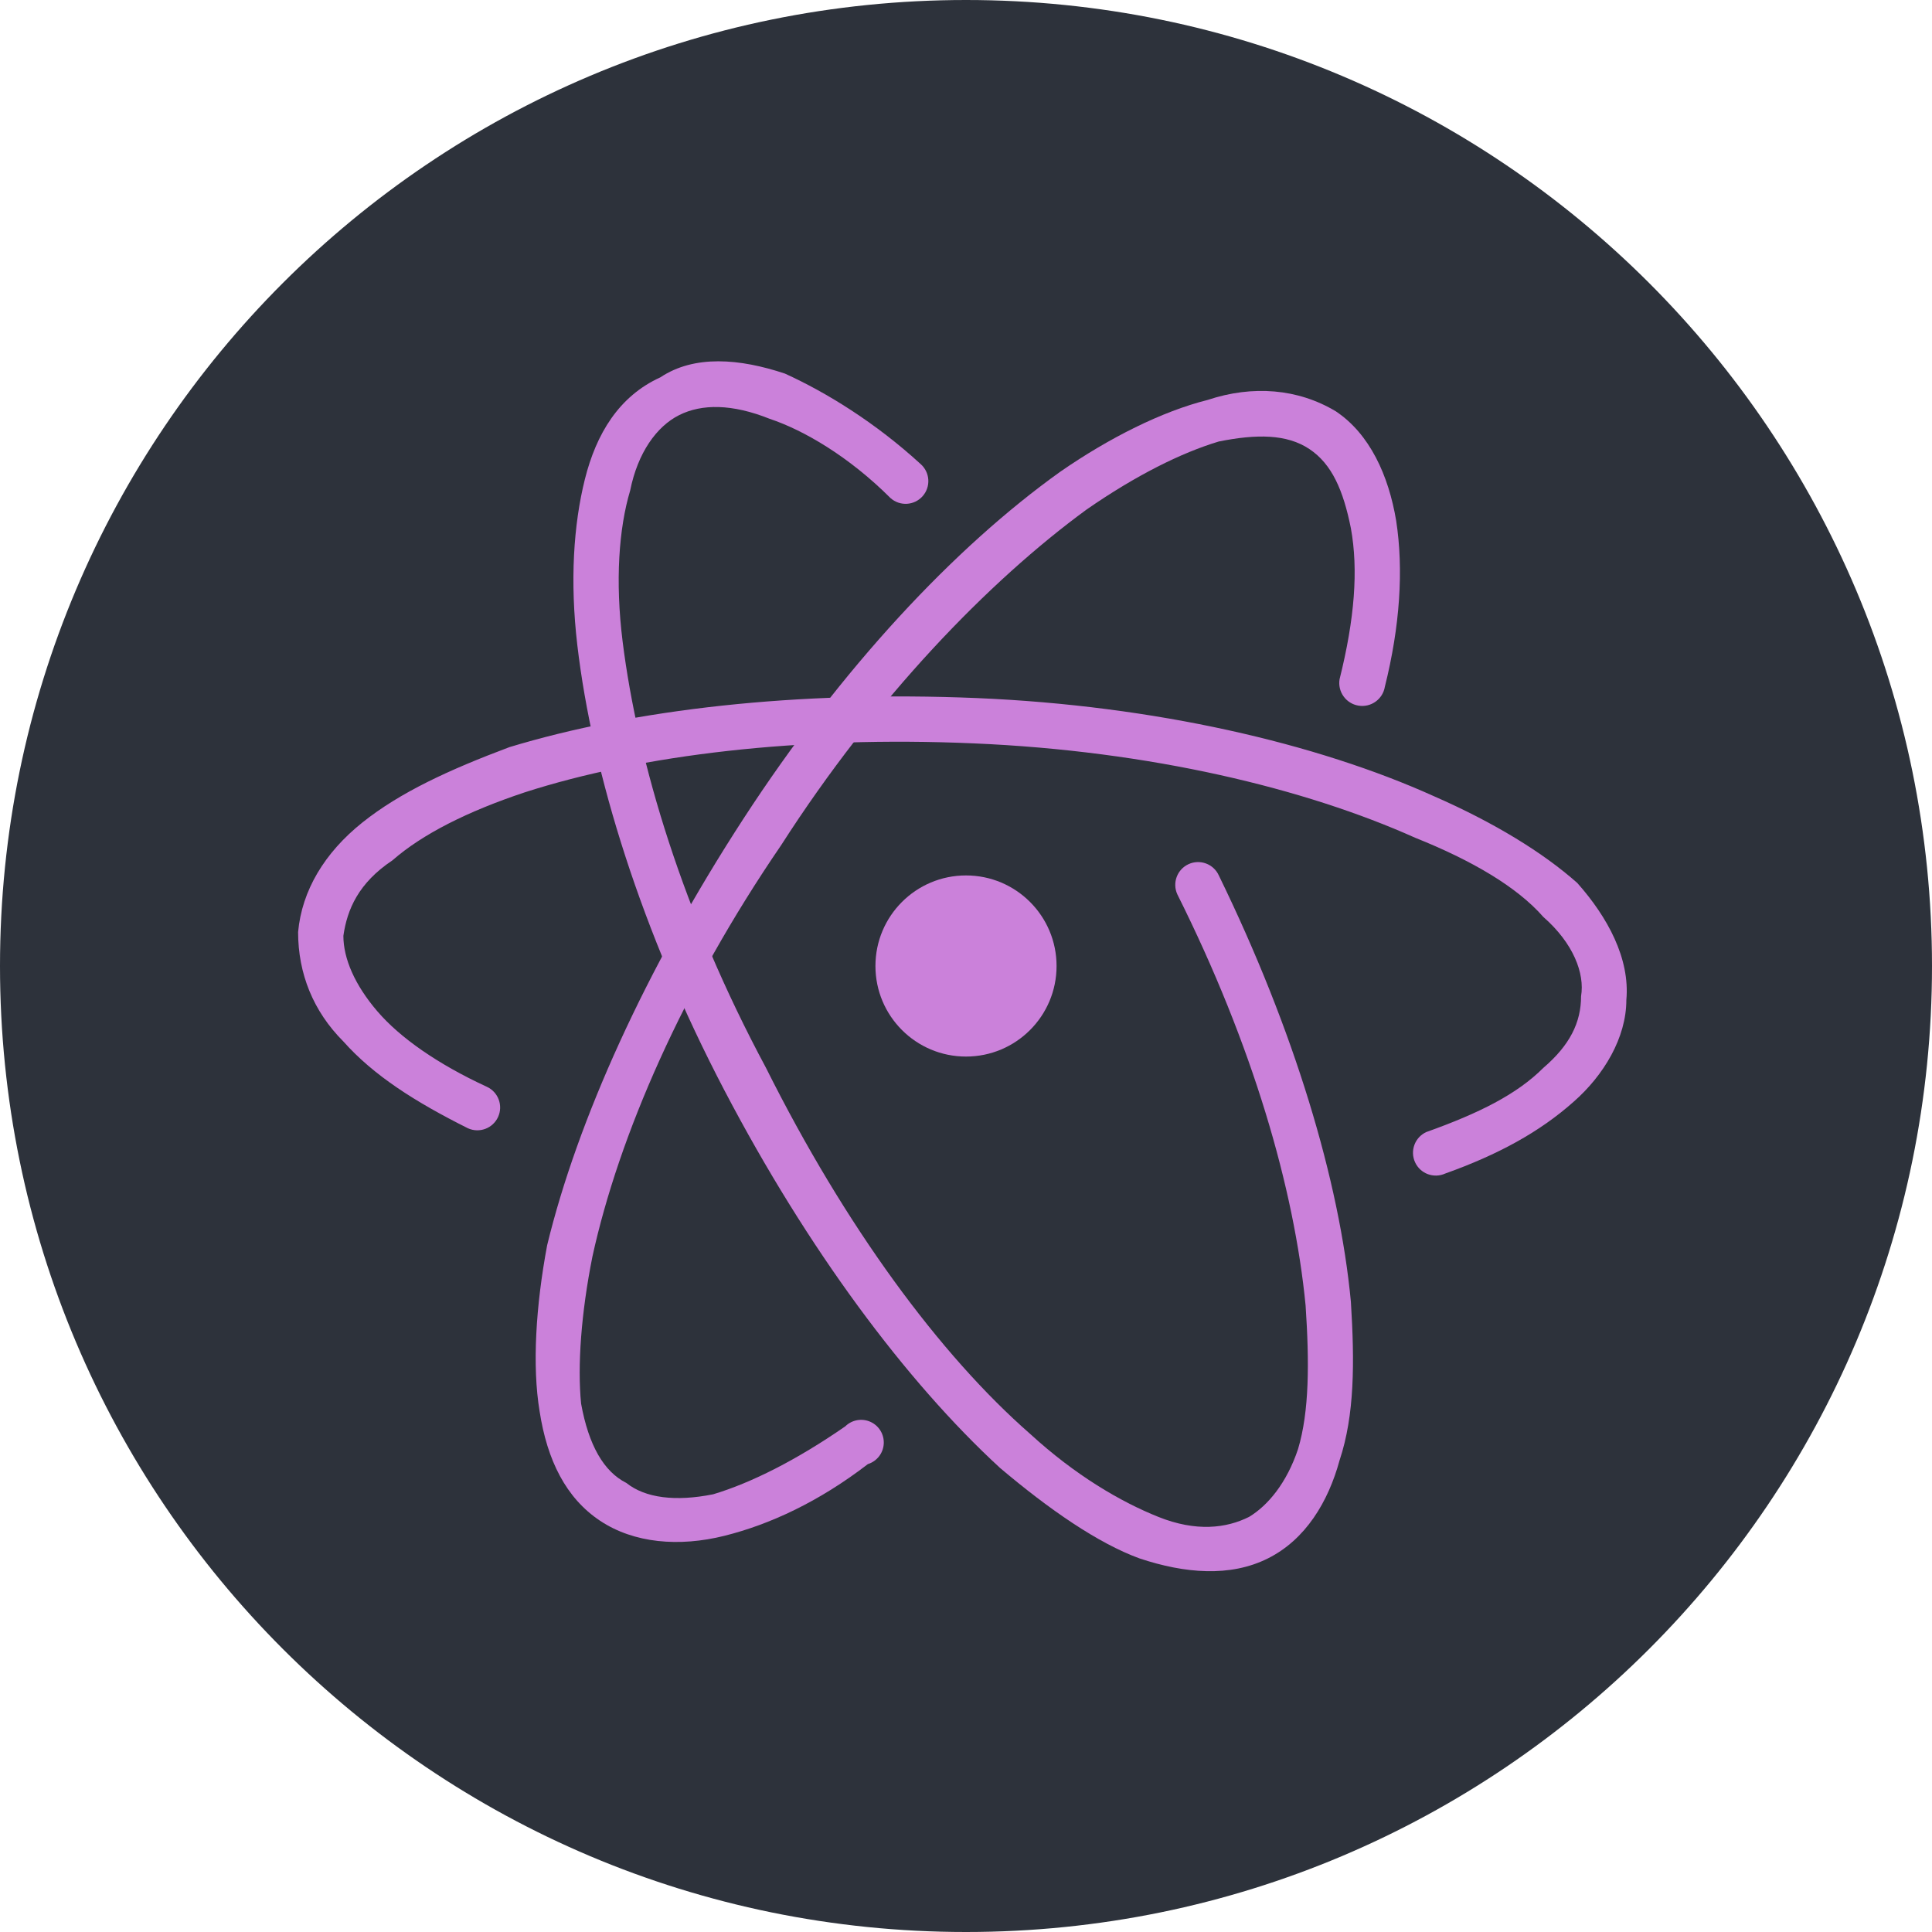
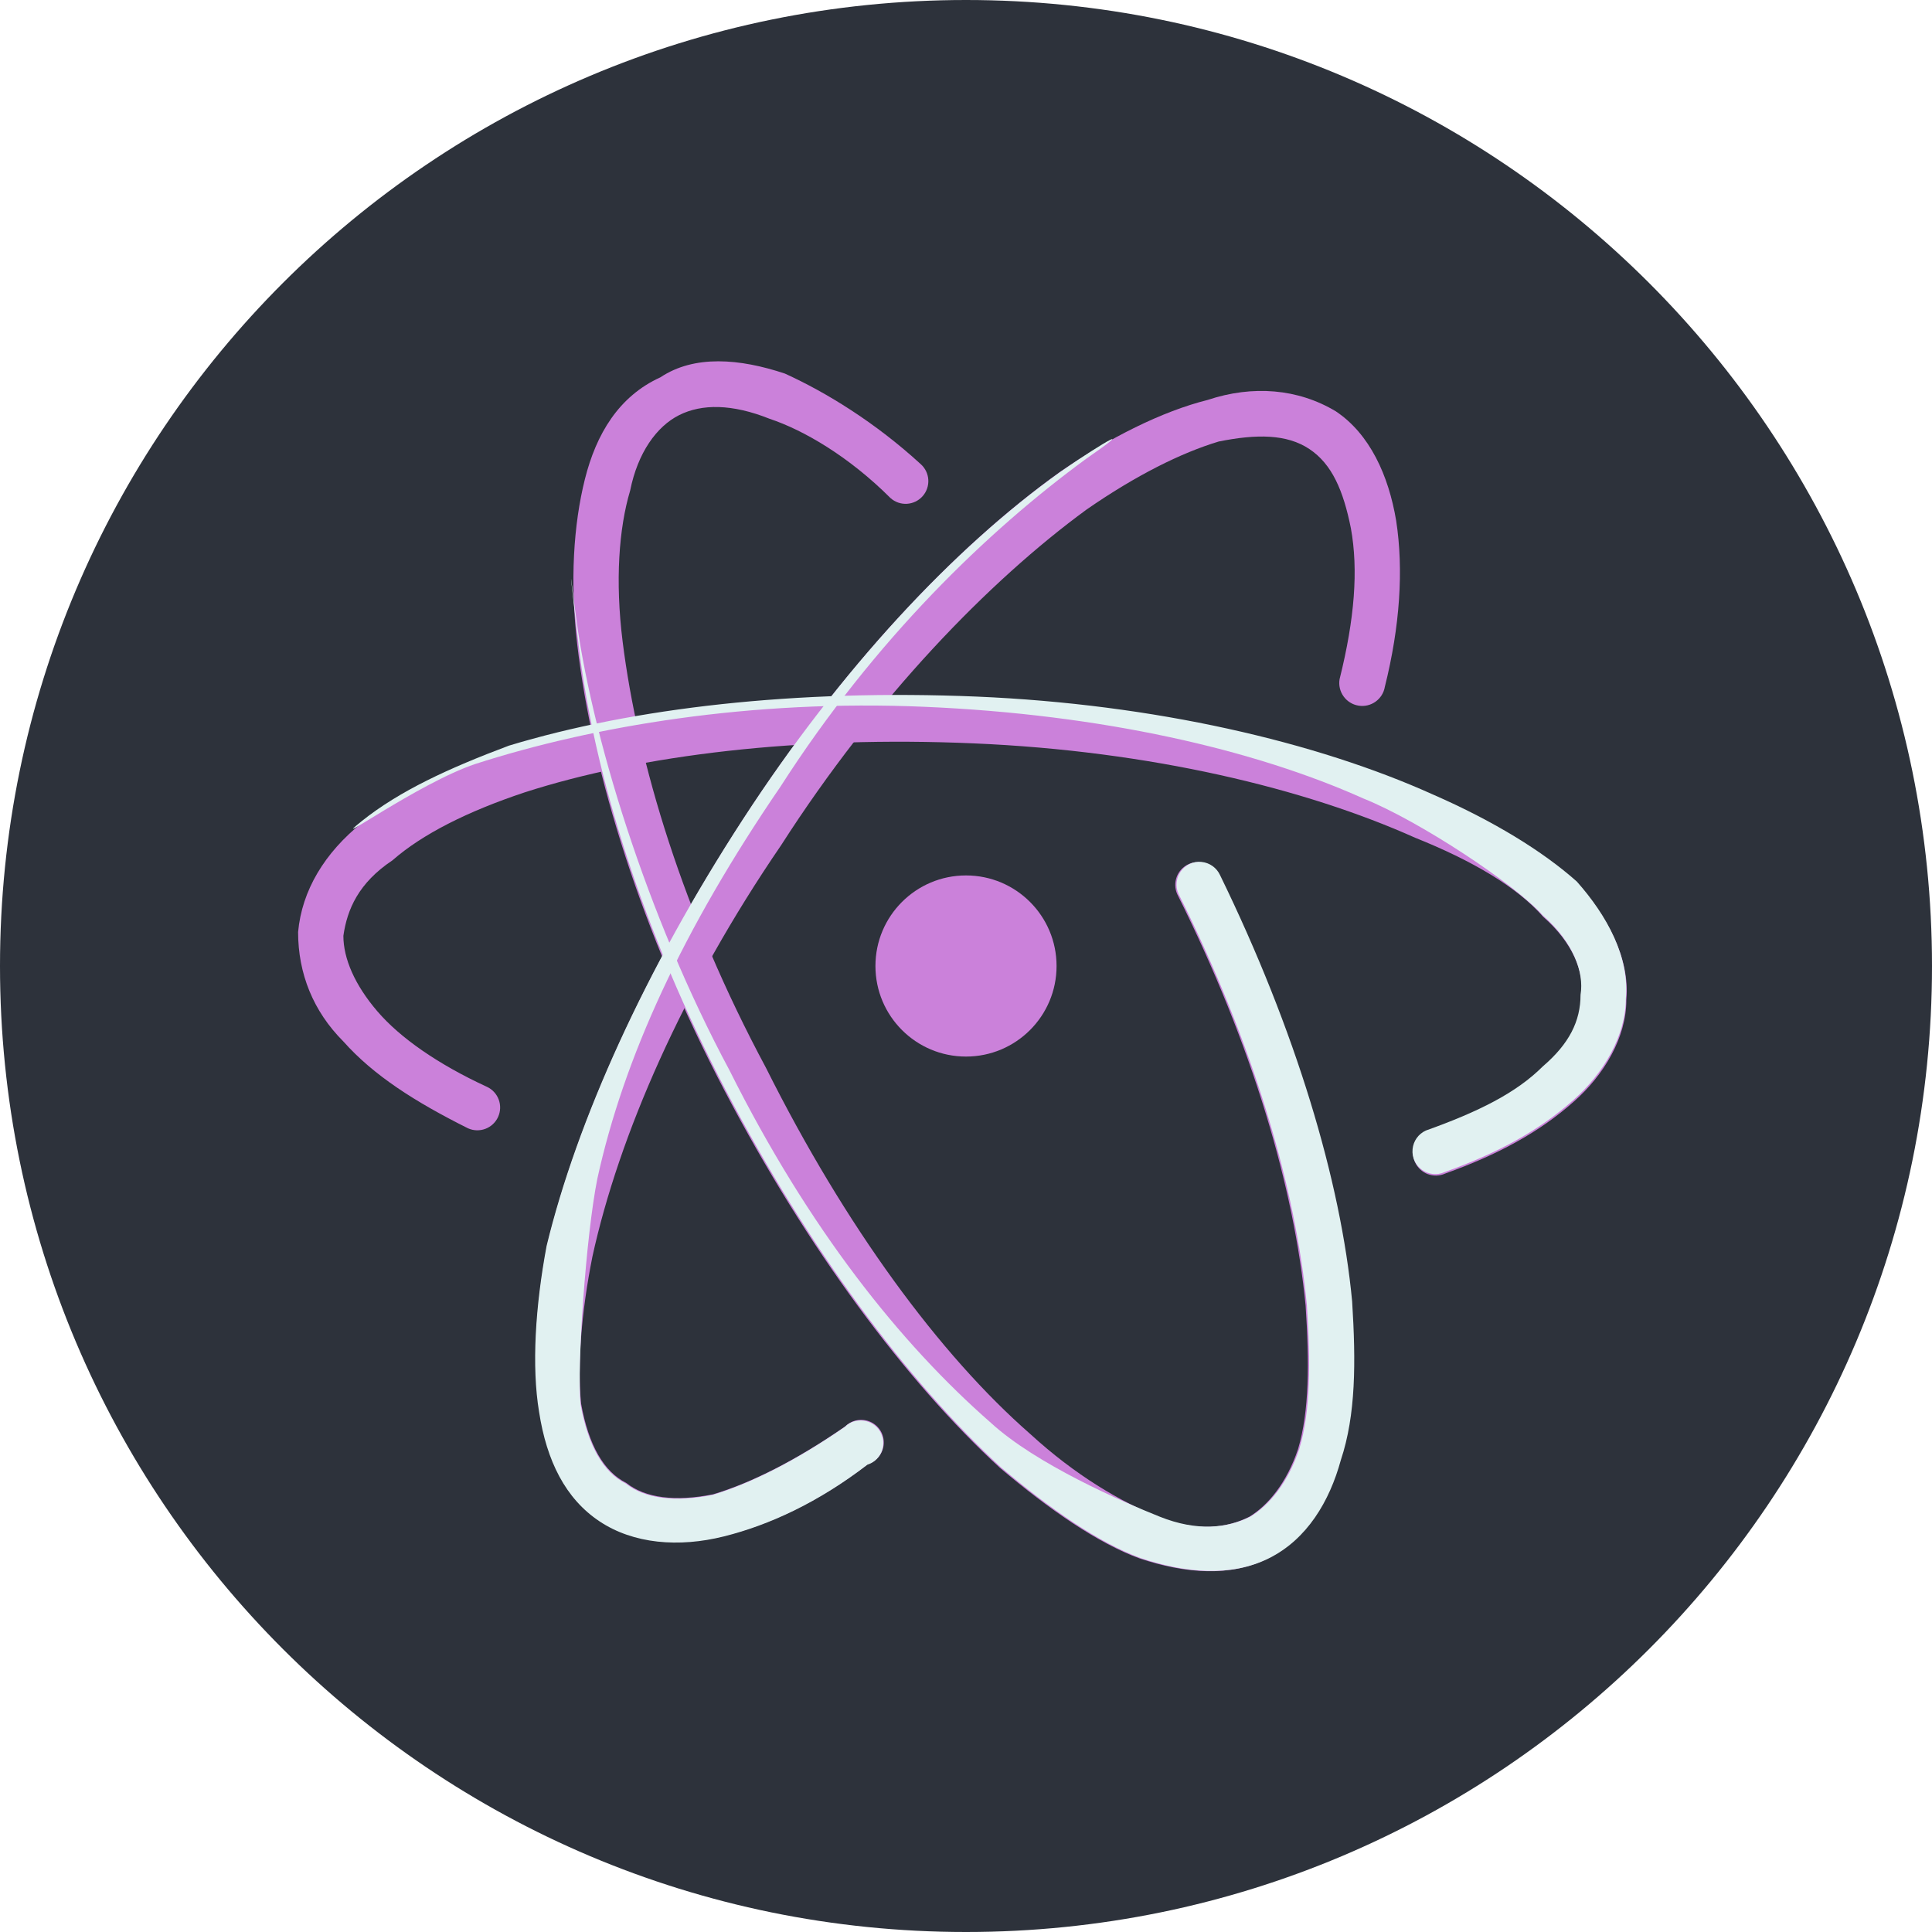
<svg xmlns="http://www.w3.org/2000/svg" fill="none" viewBox="0 0 512 512">
-   <defs />
  <circle cx="256" cy="256" r="256" fill="#2D323B" />
-   <circle cx="256" cy="256" r="24" fill="#CB81DA" />
+   <circle cx="256" cy="256" r="24" style="fill: rgb(203, 129, 218);" />
  <path fill="#CB81DA" fill-rule="evenodd" d="M165 170c4 32 16 72 38 113 21 42 46 76 70 97 12 11 24 18 34 22s18 3 24 0c5-3 10-9 13-18 3-10 3-23 2-38-3-31-14-69-34-109a6 6 0 0111-5c20 41 32 81 35 113 1 16 1 30-3 42-3 11-9 21-19 26s-22 4-34 0c-11-4-24-13-37-24-25-23-51-58-73-100s-35-84-39-118c-2-17-1-32 2-44s9-22 20-27c9-6 21-5 33-1 11 5 24 13 36 24a6 6 0 01-8 9c-11-11-23-18-32-21-10-4-18-4-24-1s-11 10-13 20c-3 10-4 24-2 40z" clip-rule="evenodd" />
  <path fill="#CB81DA" fill-rule="evenodd" d="M100 268c6 7 16 14 29 20a6 6 0 01-5 11c-14-7-25-14-33-23-8-8-12-18-12-29 1-11 7-21 17-29s23-14 39-20c33-10 76-15 124-13 47 2 90 12 121 26 16 7 29 15 38 23 8 9 14 20 13 31 0 10-6 20-14 27-9 8-20 14-34 19a6 6 0 11-5-11c14-5 24-10 31-17 7-6 10-12 10-19 1-6-2-14-10-21-7-8-19-15-34-21-29-13-70-23-117-25-46-2-88 3-119 13-15 5-27 11-35 18-9 6-12 13-13 20 0 6 3 13 9 20z" clip-rule="evenodd" />
  <path fill="#CB81DA" fill-rule="evenodd" d="M189 396c10-3 22-9 35-18a6 6 0 116 10c-13 10-26 16-38 19s-24 2-33-4-14-16-16-29c-2-12-1-28 2-44 8-33 26-73 52-113s56-72 84-92c13-9 27-16 39-19 12-4 24-3 34 3 9 6 14 17 16 29 2 13 1 28-3 44a6 6 0 01-12-2c4-16 5-29 3-40-2-10-5-17-11-21s-14-4-24-2c-10 3-22 9-35 18-26 19-56 50-81 89-26 38-43 77-50 109-3 15-4 29-3 39 2 11 6 18 12 21 5 4 13 5 23 3z" clip-rule="evenodd" />
+   <path fill-rule="evenodd" d="M 152.464 162.066 C 156.464 194.066 171.324 242.647 193.324 283.647 C 214.324 325.647 238.609 356.072 262.609 377.072 C 274.609 388.072 297.335 397.932 307.335 401.932 C 317.335 405.932 325.335 404.932 331.335 401.932 C 336.335 398.932 341.335 392.932 344.335 383.932 C 347.335 373.932 347.335 360.932 346.335 345.932 C 343.335 314.932 332.335 276.932 312.335 236.932 C 310.41 232.698 313.791 227.969 318.42 228.419 C 320.568 228.628 322.441 229.967 323.335 231.932 C 343.335 272.932 355.335 312.932 358.335 344.932 C 359.335 360.932 359.335 374.932 355.335 386.932 C 352.335 397.932 346.335 407.932 336.335 412.932 C 326.335 417.932 314.335 416.932 302.335 412.932 C 291.335 408.932 278.335 399.932 265.335 388.932 C 240.335 365.932 214.335 330.932 192.335 288.932 C 170.335 246.932 157.335 204.932 153.335 170.932 C 151.335 153.932 150.464 146.066 152.464 162.066 Z" clip-rule="evenodd" style="fill: rgb(225, 241, 241);" />
+   <path fill-rule="evenodd" d="M 125.99 202.454 C 110.99 207.454 85.862 225.605 95.862 217.605 C 105.862 209.605 118.862 203.605 134.862 197.605 C 167.862 187.605 210.862 182.605 258.862 184.605 C 305.862 186.605 348.862 196.605 379.862 210.605 C 395.862 217.605 408.862 225.605 417.862 233.605 C 425.862 242.605 431.862 253.605 430.862 264.605 C 430.862 274.605 424.862 284.605 416.862 291.605 C 407.862 299.605 396.862 305.605 382.862 310.605 C 378.628 312.529 373.898 309.149 374.349 304.52 C 374.558 302.371 375.897 300.498 377.862 299.605 C 391.862 294.605 401.862 289.605 408.862 282.605 C 415.862 276.605 418.862 270.605 418.862 263.605 C 419.862 257.605 416.862 249.605 408.862 242.605 C 401.862 234.605 376.275 217.593 361.275 211.593 C 332.275 198.593 291.99 189.309 244.99 187.309 C 198.99 185.309 156.99 192.454 125.99 202.454 Z" clip-rule="evenodd" style="fill: rgb(225, 241, 241);" />
+   <path fill-rule="evenodd" d="M 188.861 396.16 C 198.861 393.16 210.861 387.16 223.861 378.16 C 227.15 374.917 232.716 376.451 233.88 380.921 C 234.687 384.02 232.918 387.206 229.861 388.16 C 216.861 398.16 203.861 404.16 191.861 407.16 C 179.861 410.16 167.861 409.16 158.861 403.16 C 149.861 397.16 144.861 387.16 142.861 374.16 C 140.861 362.16 141.861 346.16 144.861 330.16 C 152.861 297.16 170.861 257.16 196.861 217.16 C 222.861 177.16 252.861 145.16 280.861 125.16 C 293.861 116.16 300.861 112.573 287.861 121.573 C 261.861 140.573 231.861 169.428 206.861 208.428 C 180.861 246.428 165.291 280.423 158.291 312.423 C 155.291 327.423 152.861 362.16 153.861 372.16 C 155.861 383.16 159.861 390.16 165.861 393.16 C 170.861 397.16 178.861 398.16 188.861 396.16 Z" clip-rule="evenodd" style="fill: rgb(225, 241, 241);" />
</svg>
